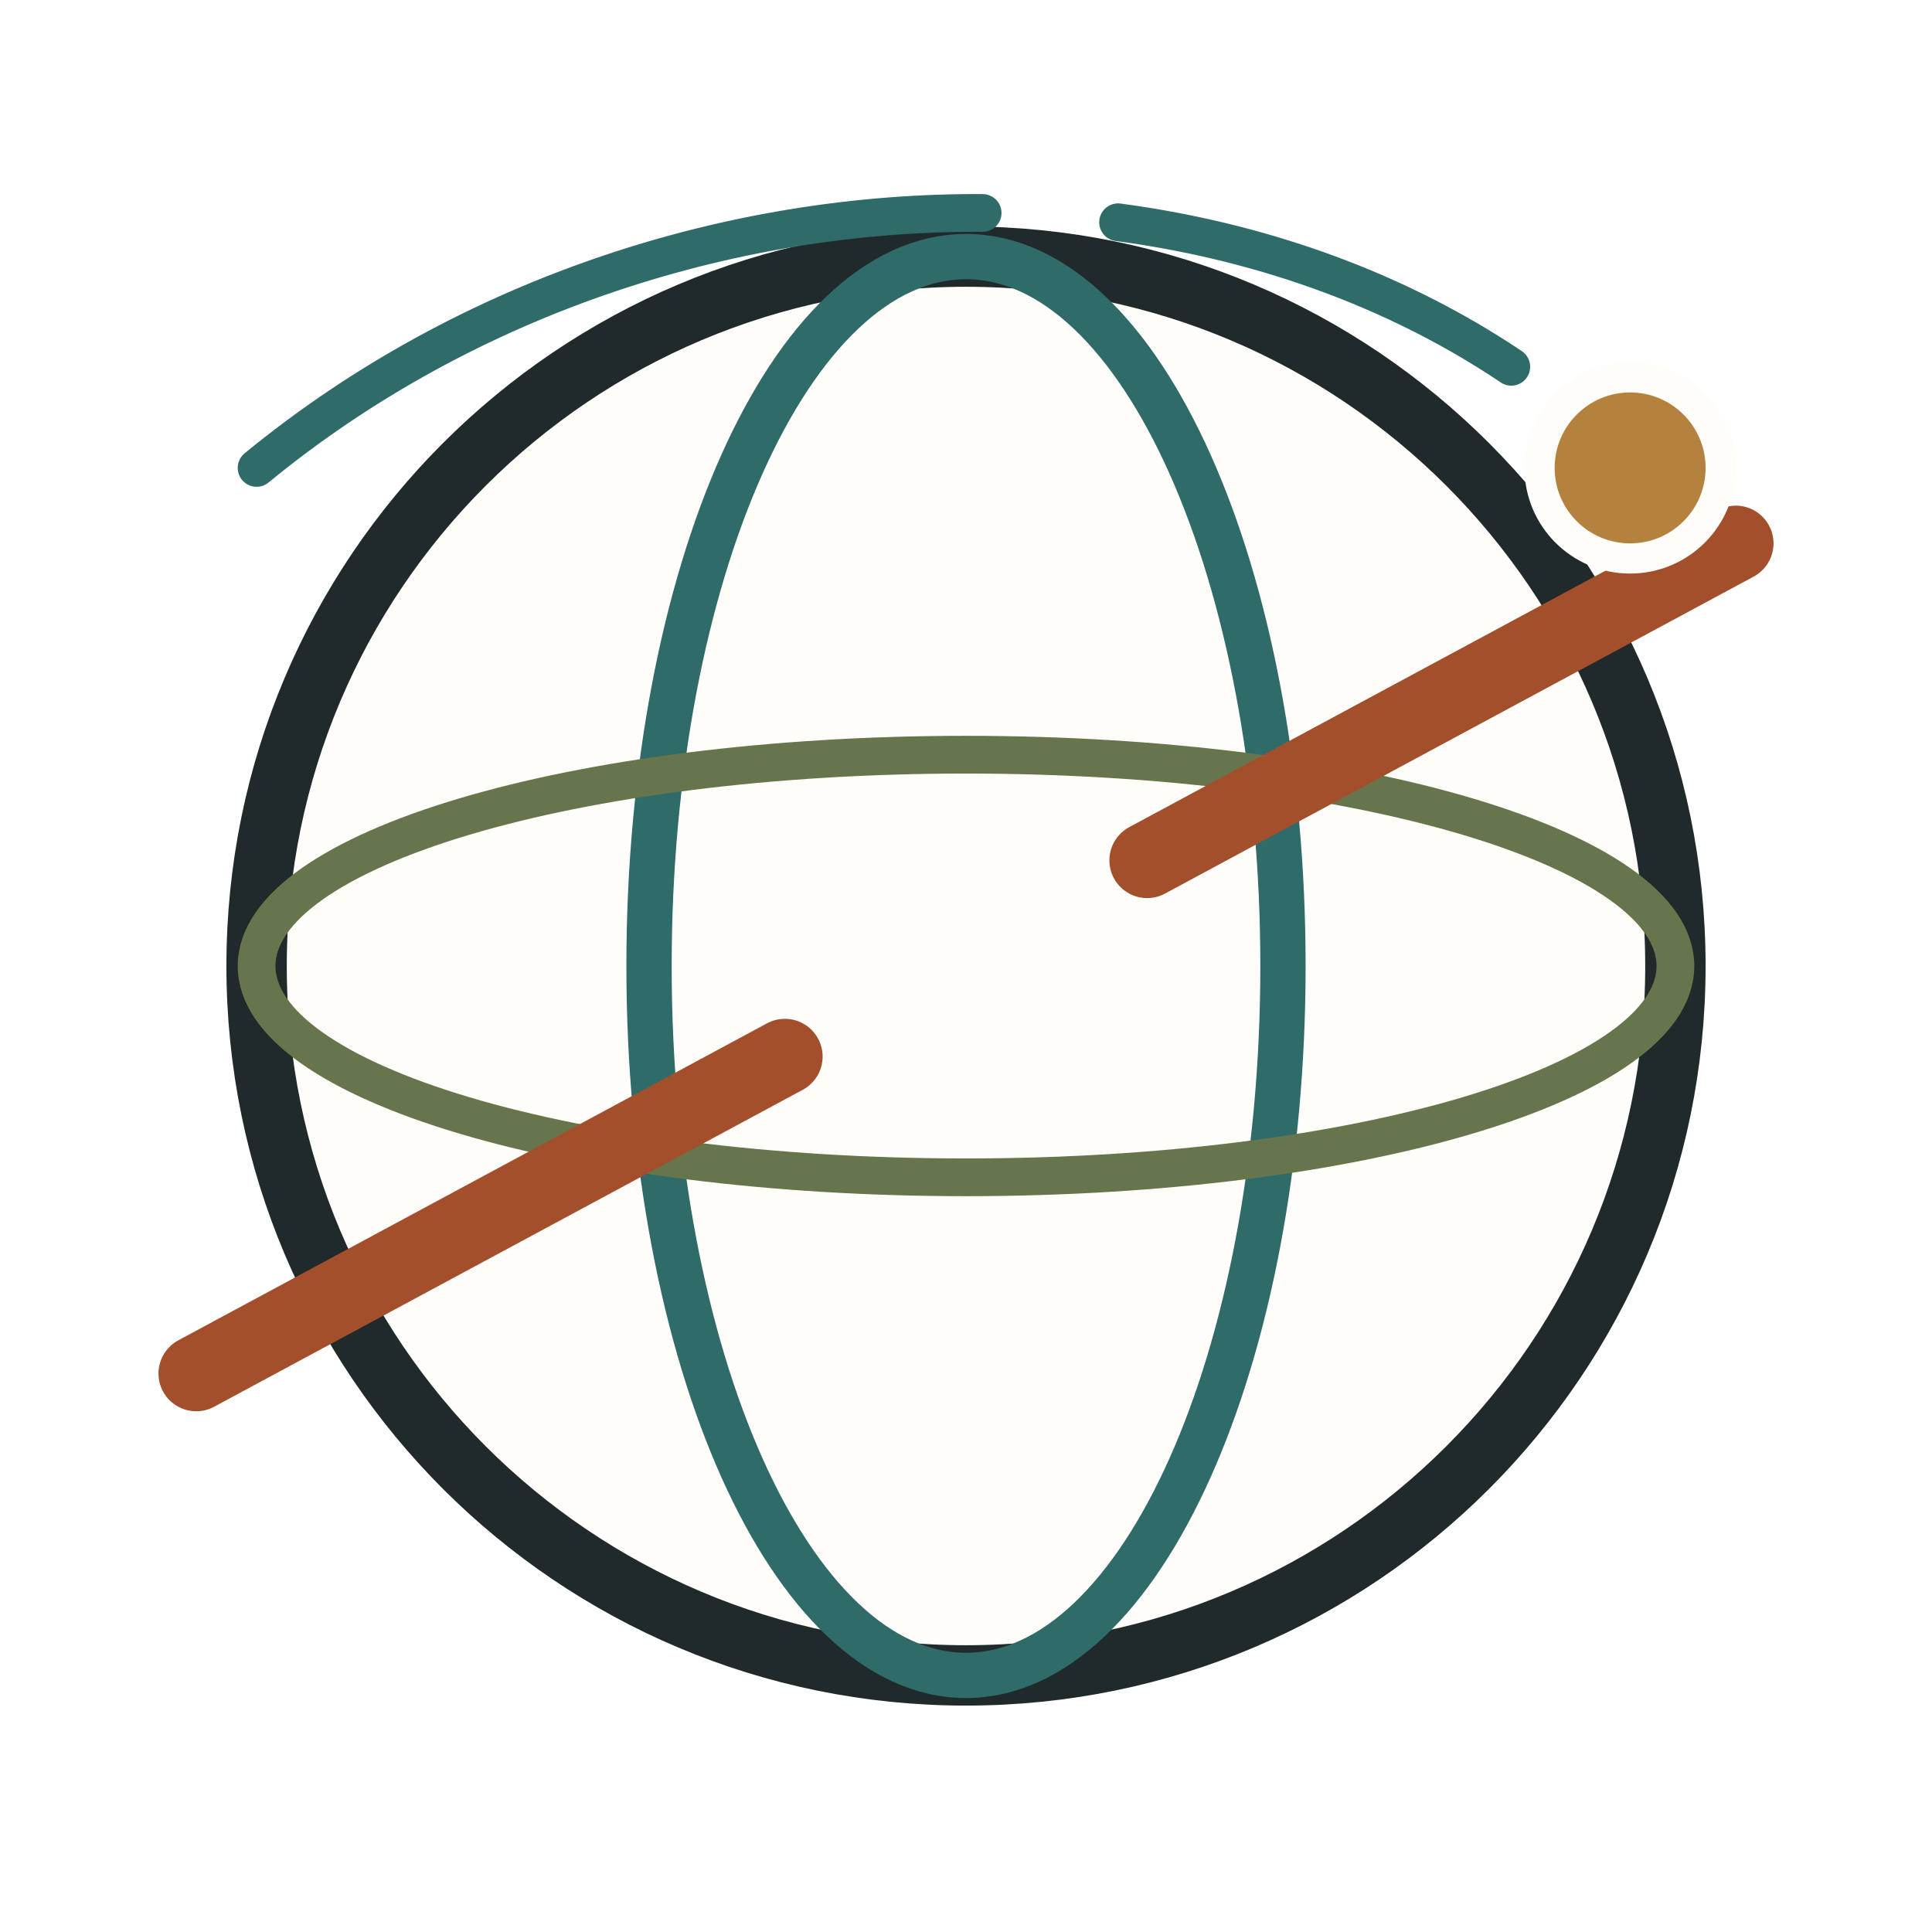
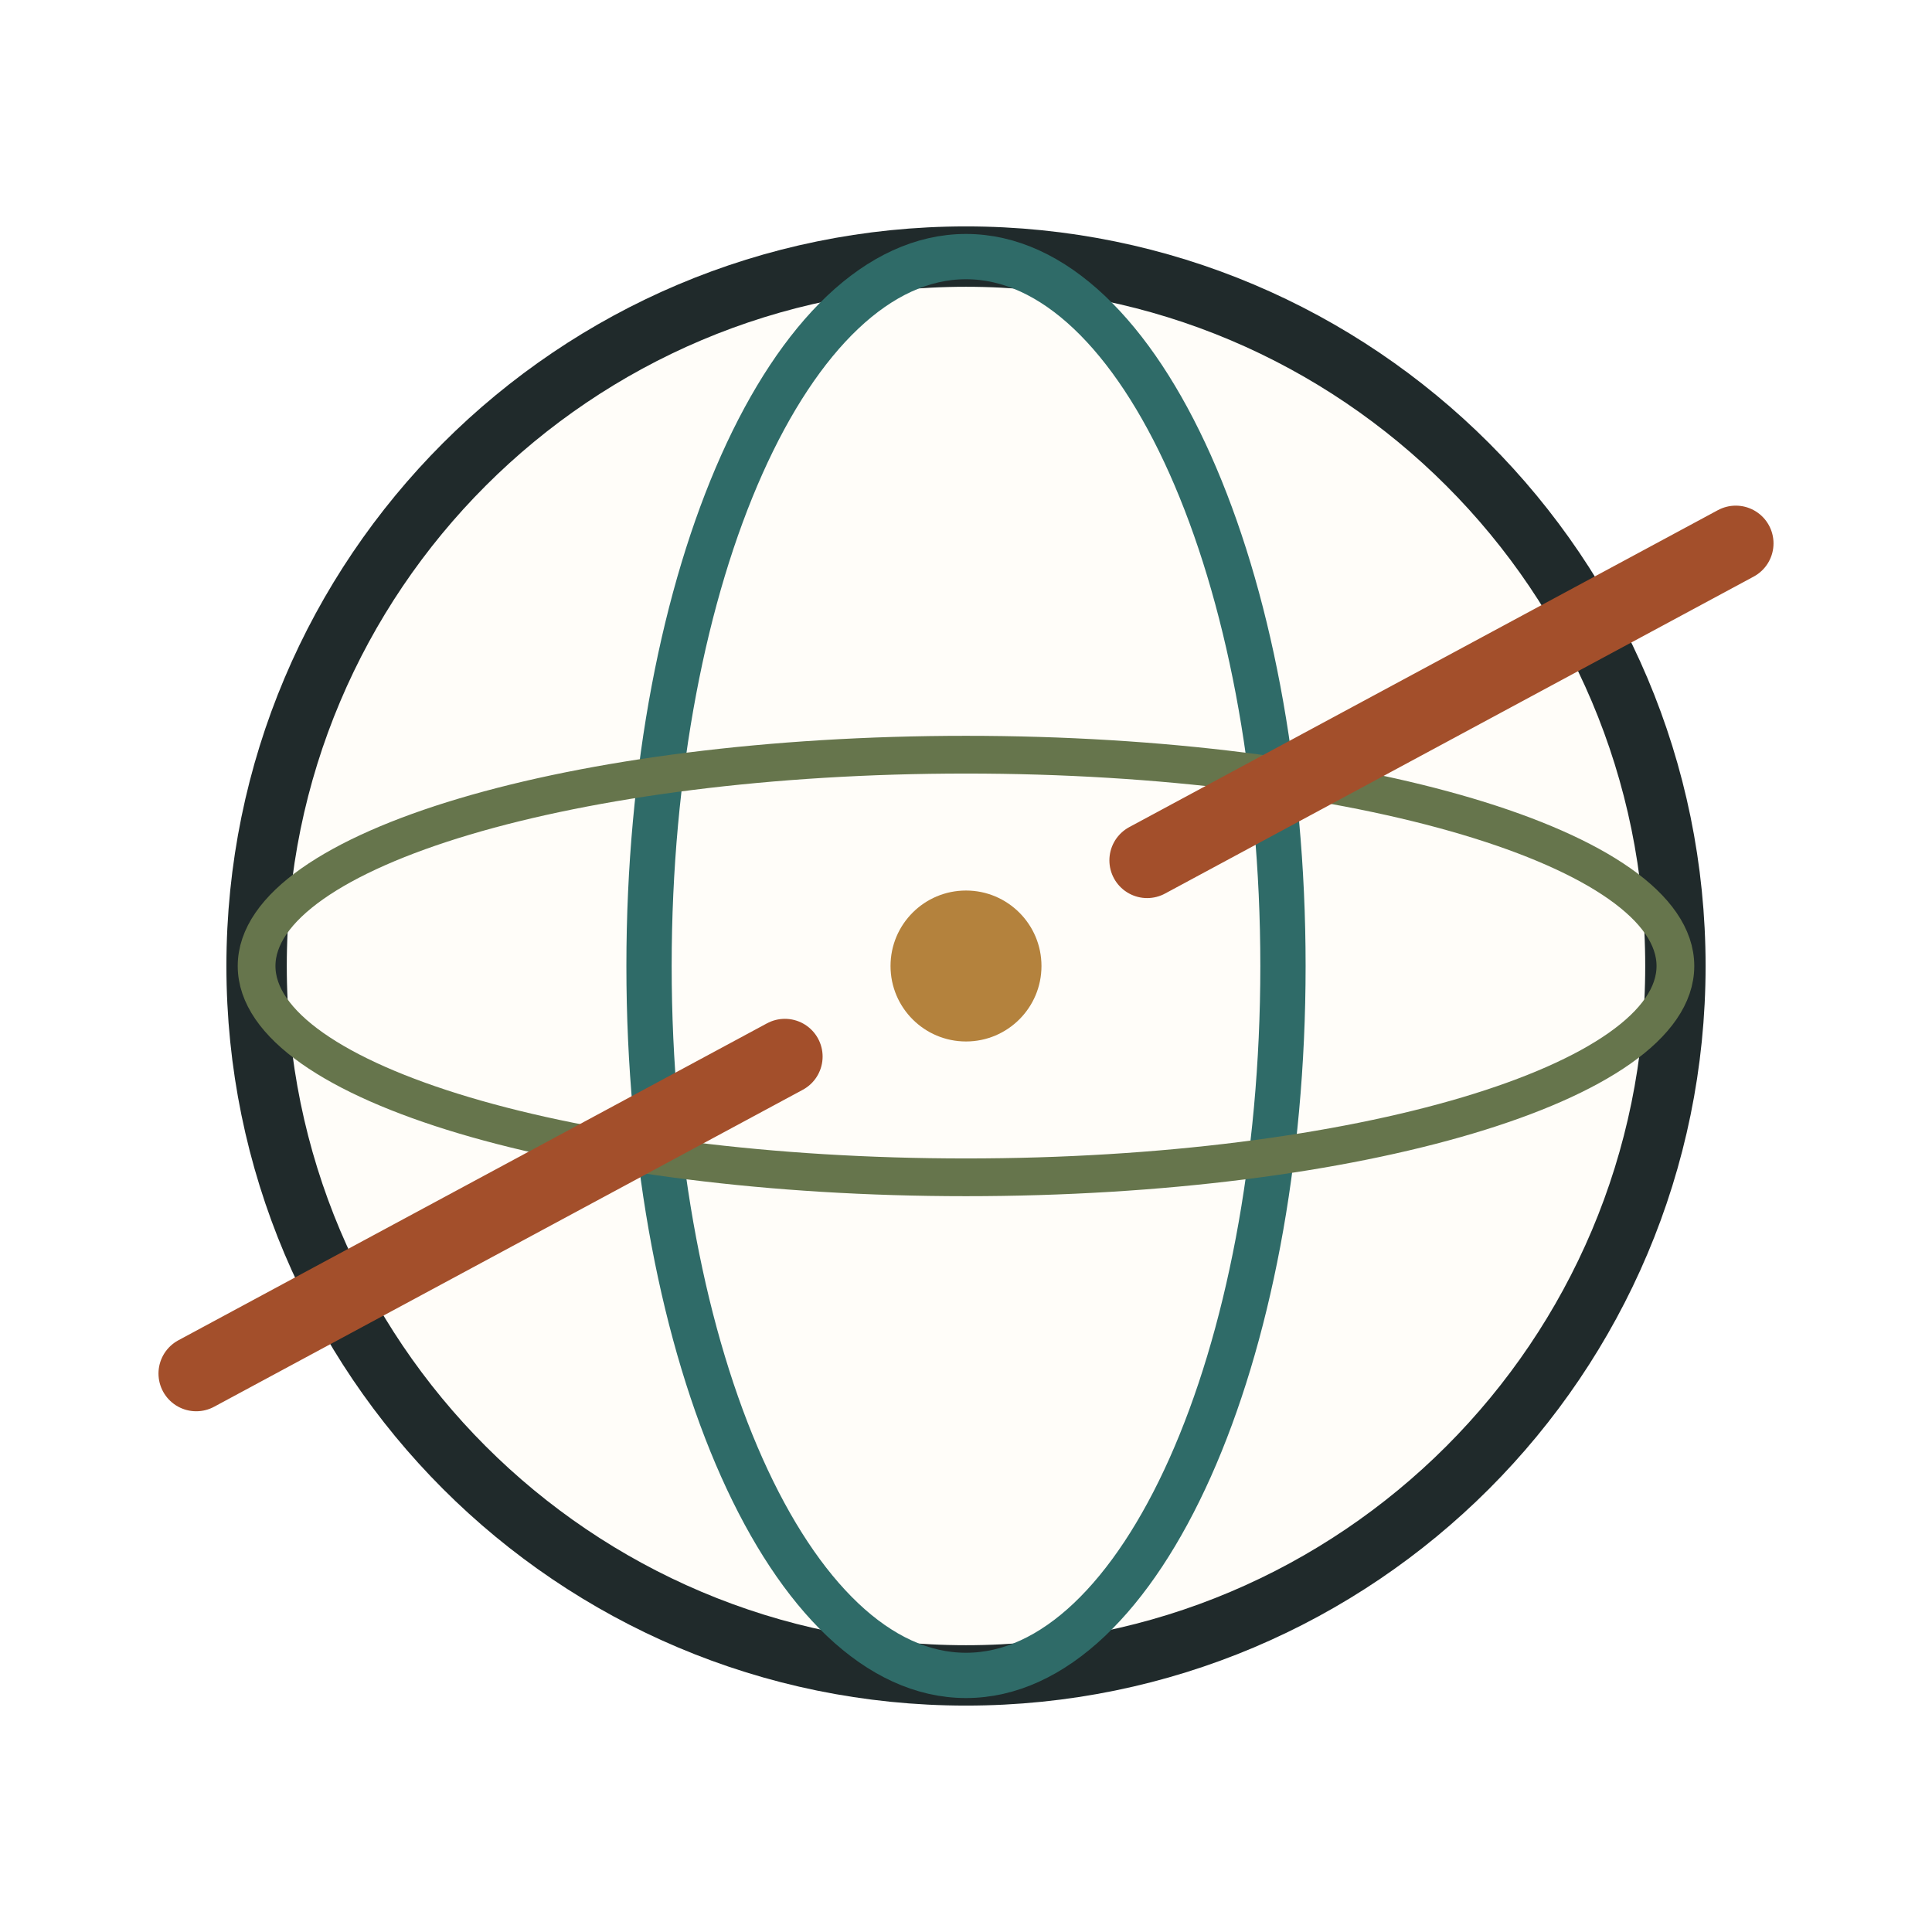
<svg xmlns="http://www.w3.org/2000/svg" viewBox="0 0 128 128" role="img" aria-labelledby="title desc">
  <circle cx="64" cy="64" r="47" fill="#fffdf9" stroke="#202a2b" stroke-width="4" />
  <ellipse cx="64" cy="64" rx="21" ry="47" fill="none" stroke="#2f6b68" stroke-width="3" />
  <ellipse cx="64" cy="64" rx="47" ry="14" fill="none" stroke="#66754c" stroke-width="2.5" />
  <path d="M13 91 52 70M76 57l39-21" fill="none" stroke="#a34f2b" stroke-width="5" stroke-linecap="round" />
-   <path d="M17 31c28-23 72-23 94 3" fill="none" stroke="#2f6b68" stroke-width="2.5" stroke-dasharray="52 9 28" stroke-linecap="round" />
-   <circle cx="108" cy="31" r="6" fill="#b4823d" stroke="#fffdf9" stroke-width="2" />
+   <circle cx="64" cy="64" r="6" fill="#b4823d" stroke="#fffdf9" stroke-width="2" />
</svg>
